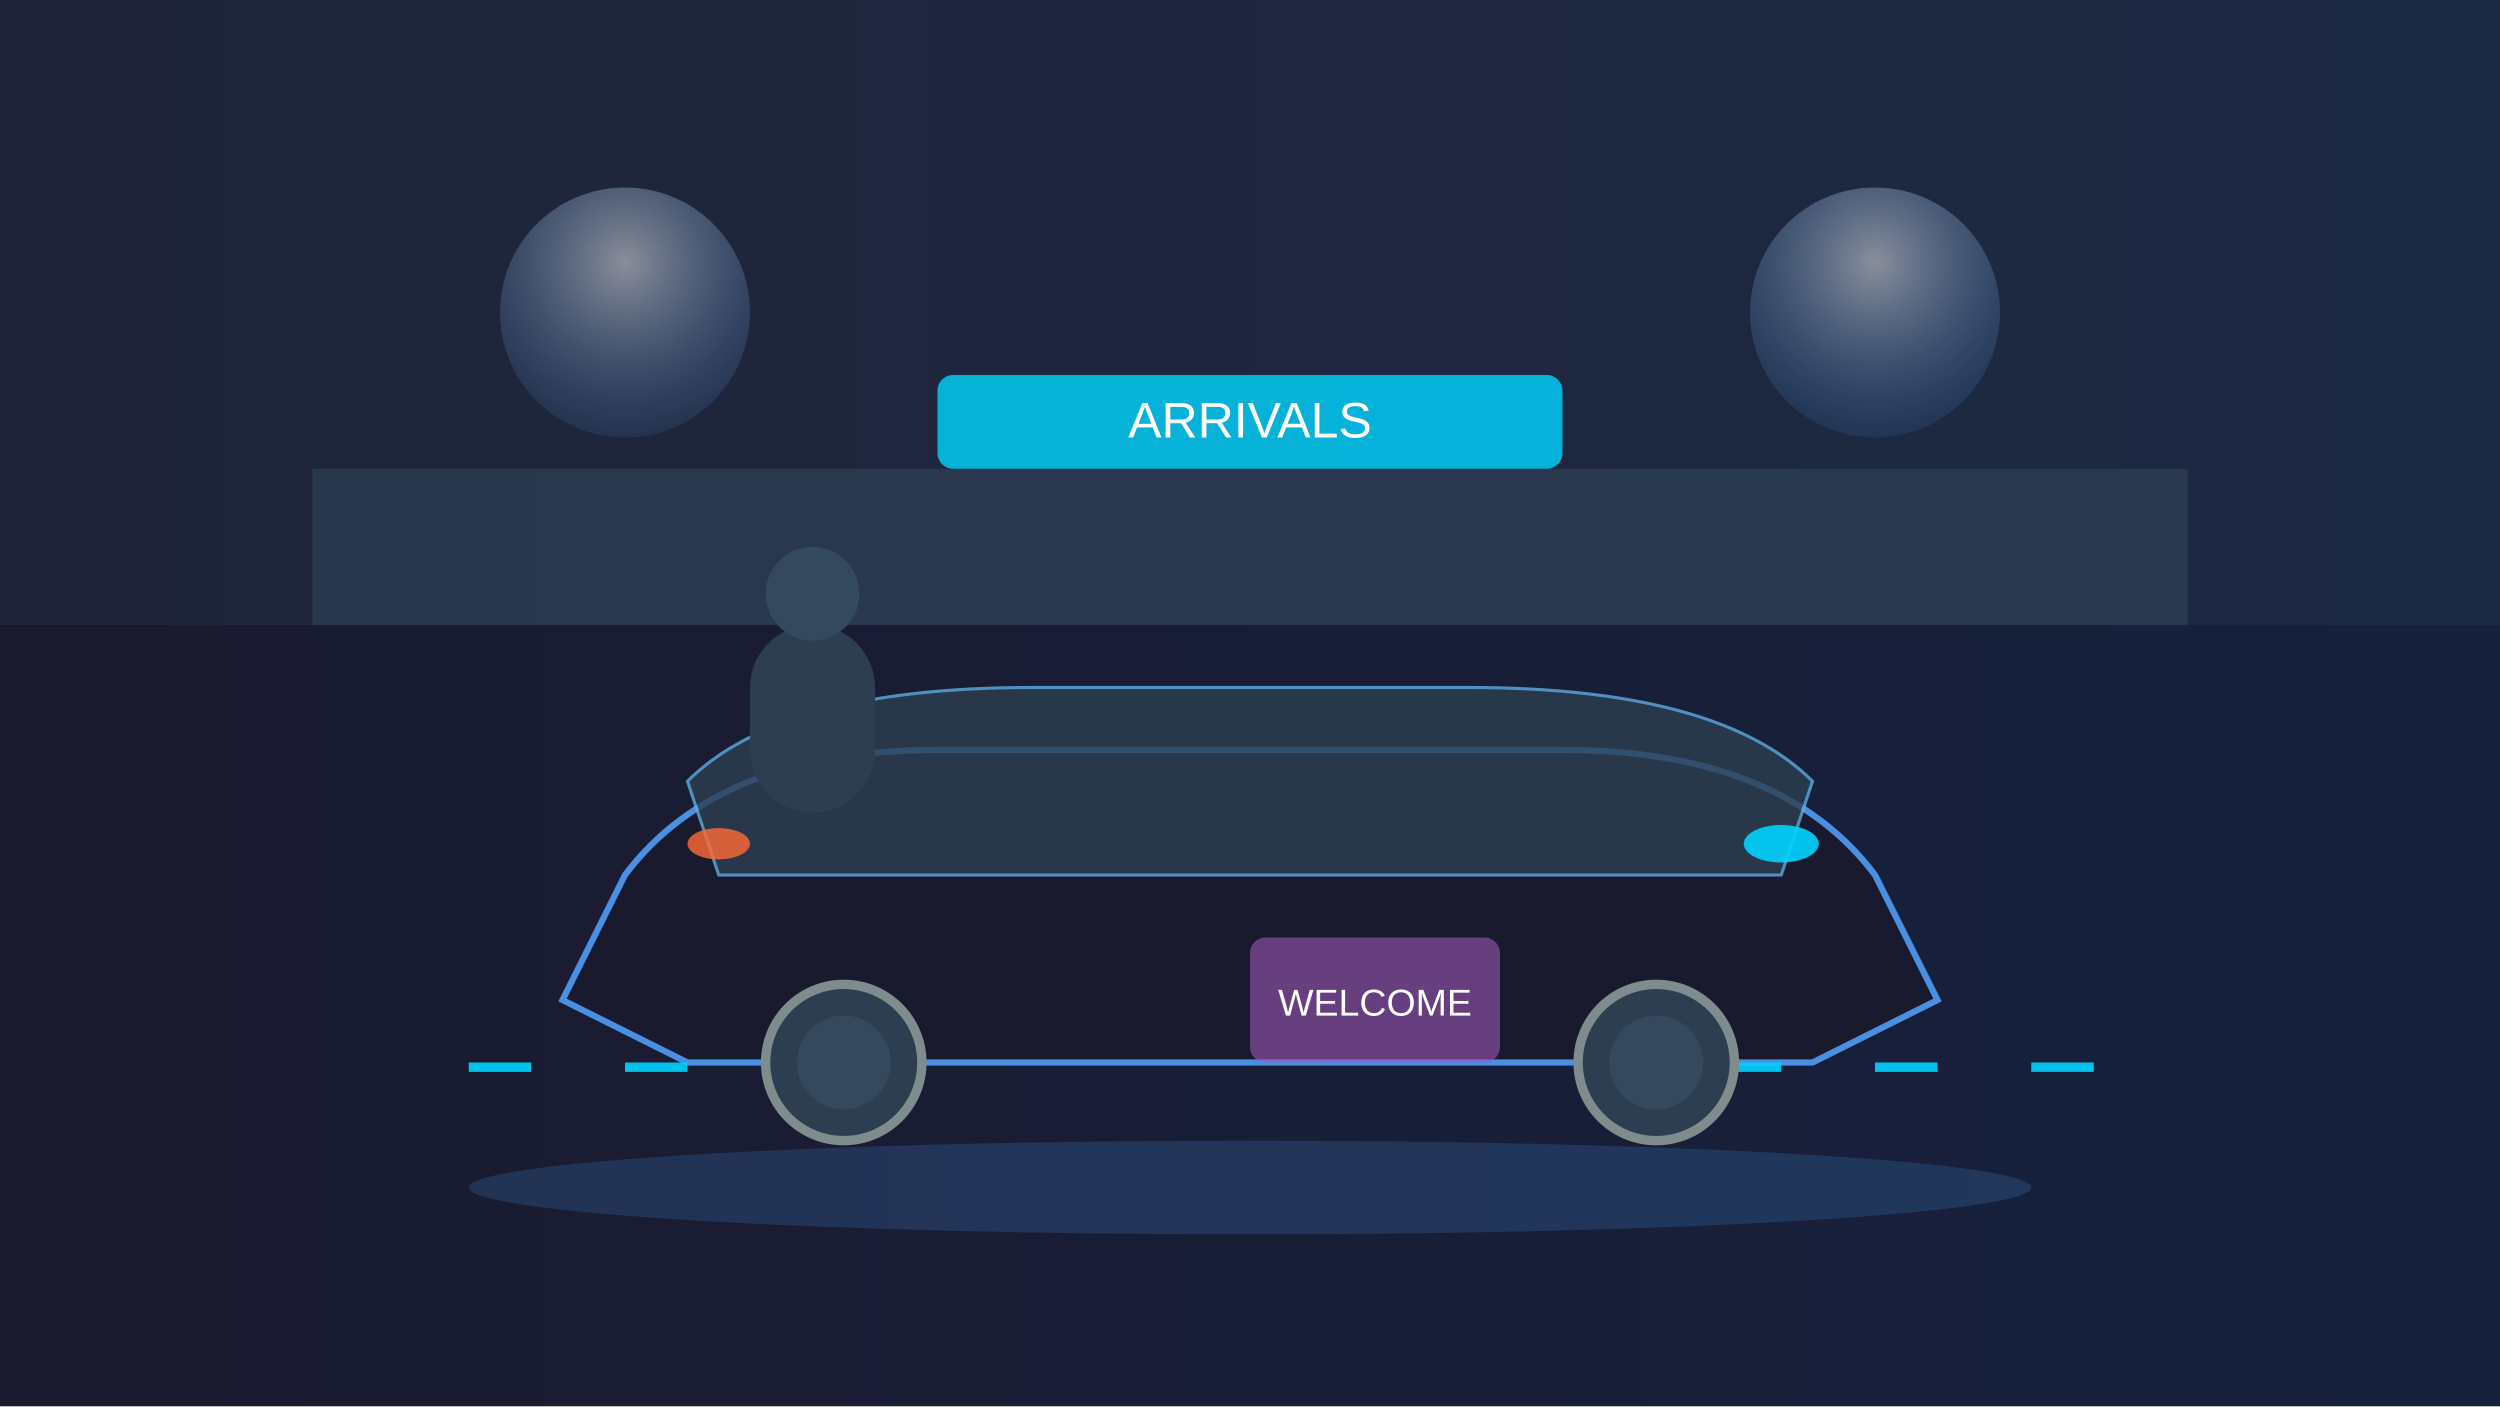
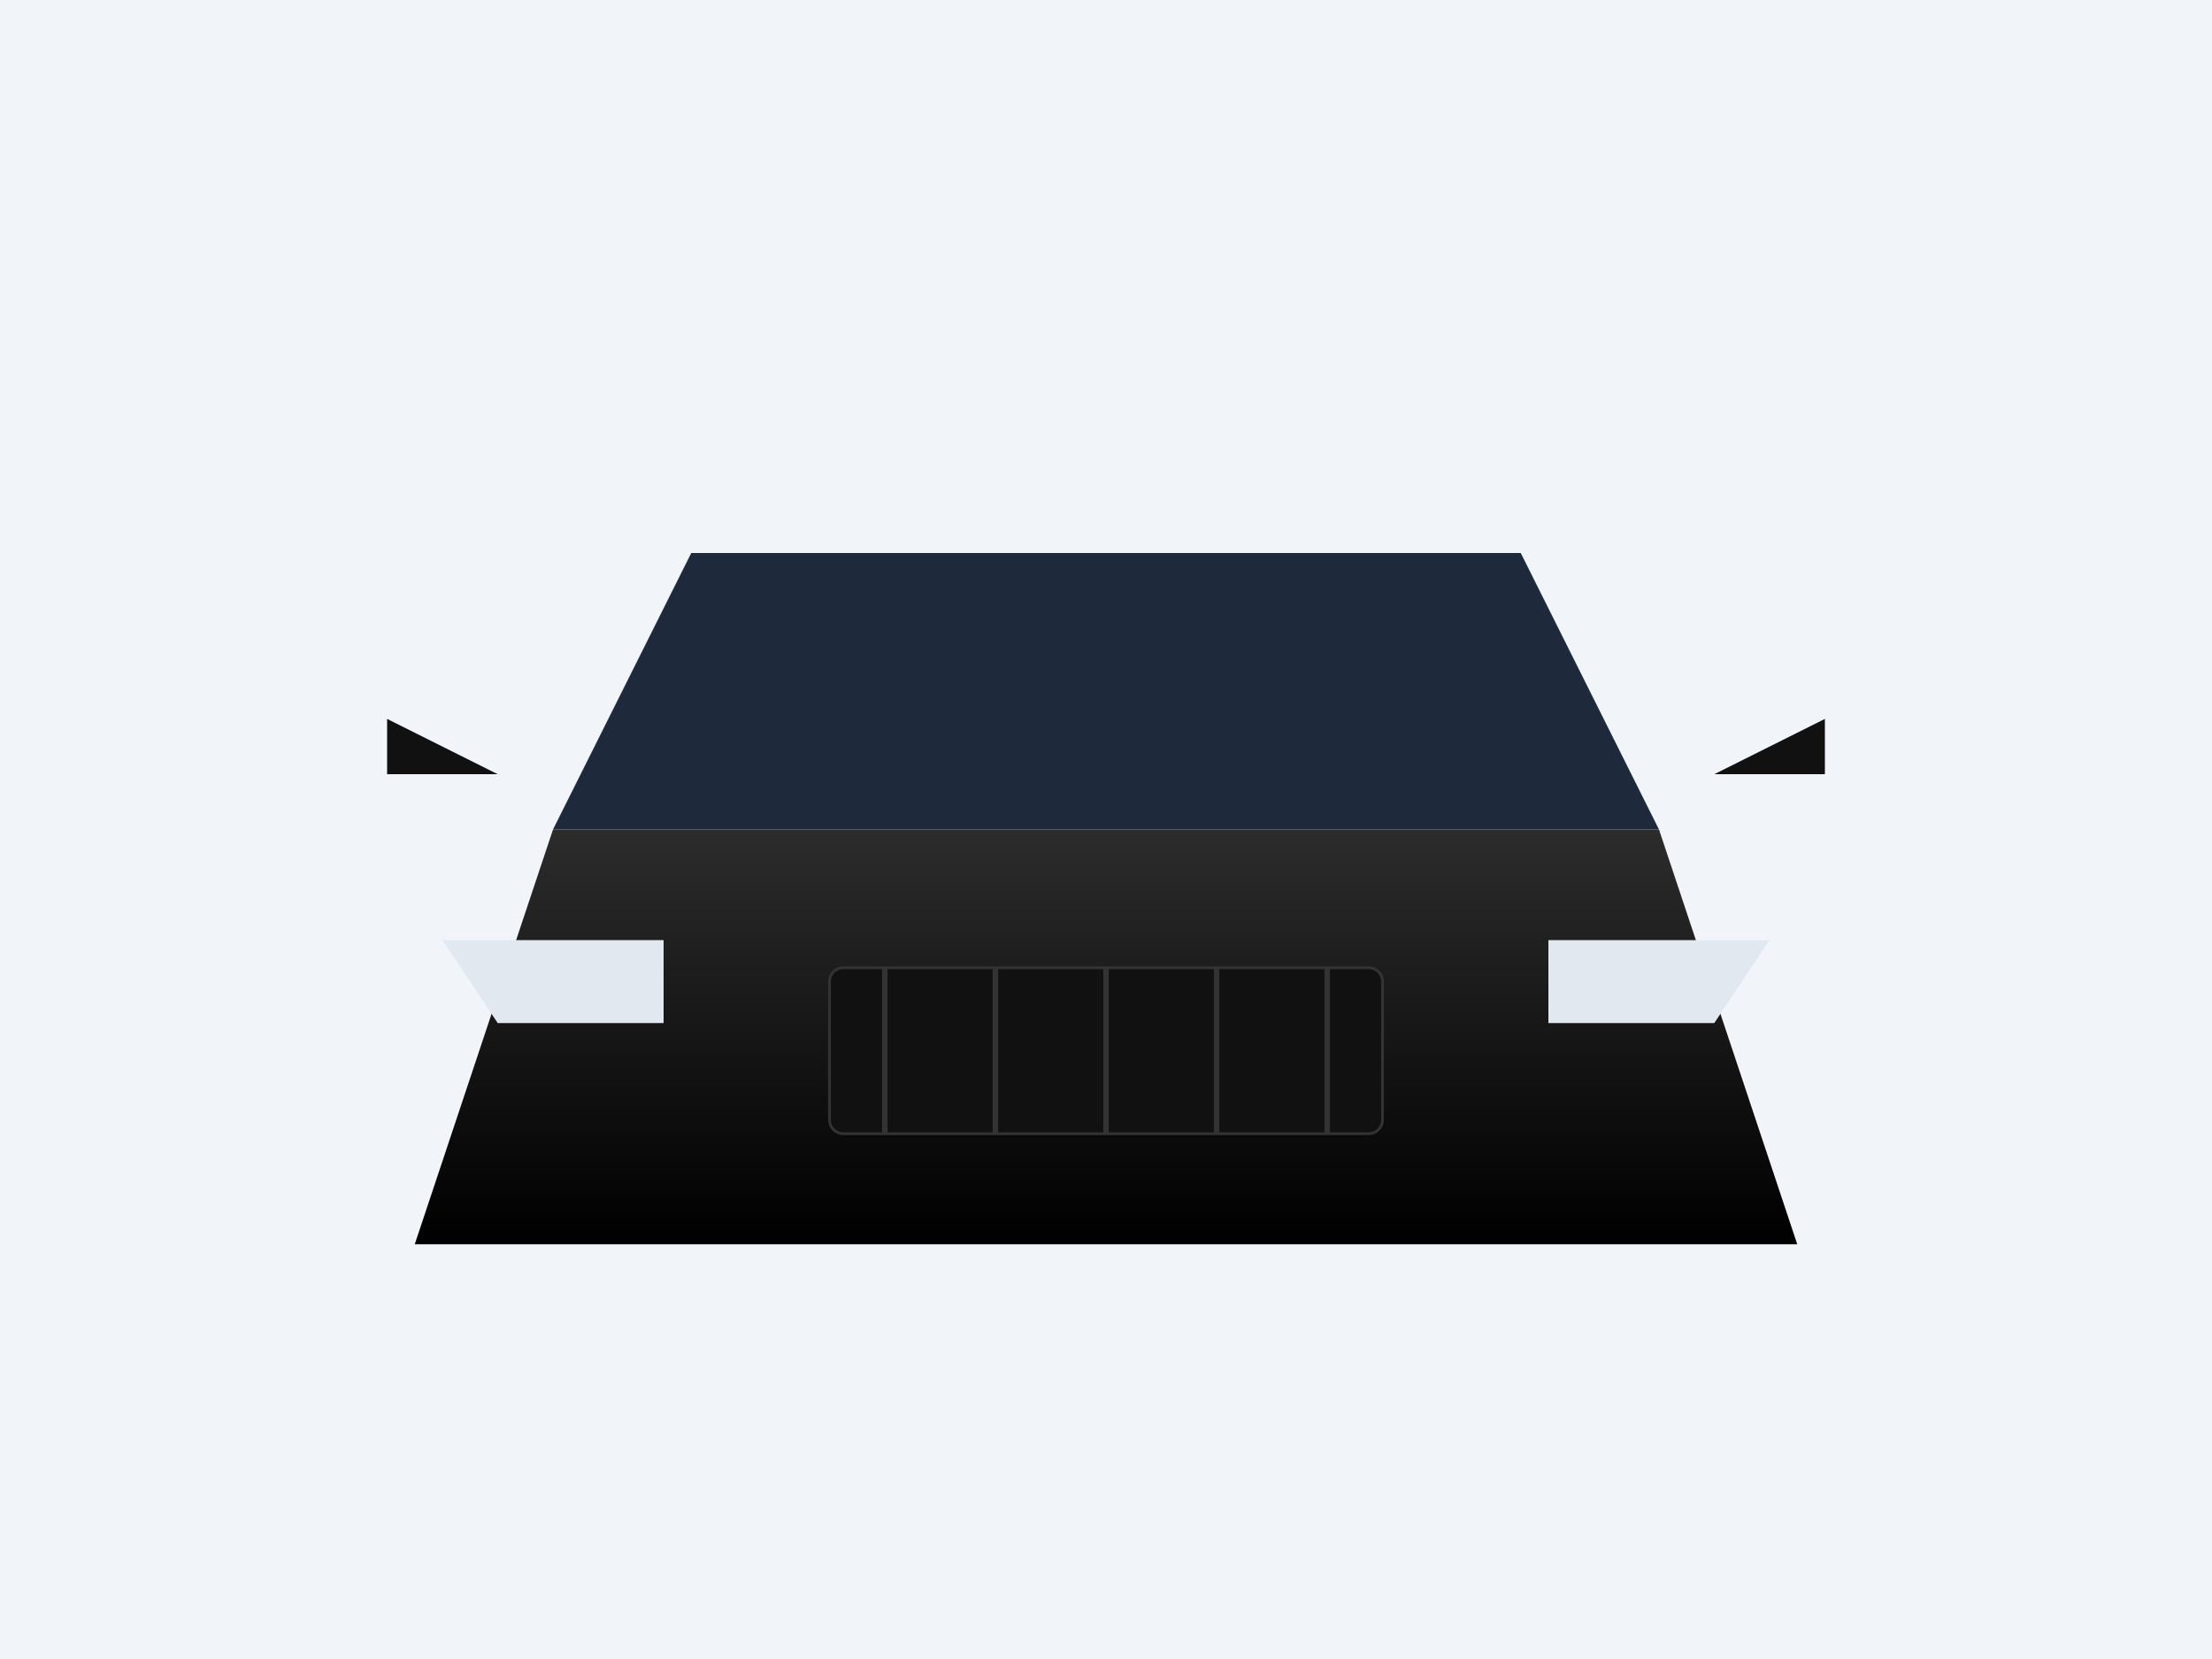
- <svg xmlns="http://www.w3.org/2000/svg" width="800" height="450" viewBox="0 0 800 450">
+ <svg xmlns="http://www.w3.org/2000/svg" viewBox="0 0 800 600" role="img" aria-label="Black Standard Sedan Front View">
  <defs>
-     <linearGradient id="airportBg" x1="0%" y1="0%" x2="100%" y2="0%">
-       <stop offset="0%" style="stop-color:#1a1a2e;stop-opacity:1" />
-       <stop offset="100%" style="stop-color:#16213e;stop-opacity:1" />
+     <linearGradient id="blackFront" x1="0%" y1="0%" x2="0%" y2="100%">
+       <stop offset="0%" style="stop-color:#2c2c2c;stop-opacity:1" />
+       <stop offset="100%" style="stop-color:#000000;stop-opacity:1" />
    </linearGradient>
-     <radialGradient id="terminalLight" cx="50%" cy="30%" r="70%">
-       <stop offset="0%" style="stop-color:#ffffff;stop-opacity:0.8" />
-       <stop offset="100%" style="stop-color:#4a90e2;stop-opacity:0.2" />
-     </radialGradient>
  </defs>
-   <rect width="800" height="450" fill="url(#airportBg)" />
-   <rect x="0" y="0" width="800" height="200" fill="#2c3e50" opacity="0.3" />
-   <rect x="100" y="150" width="600" height="50" fill="#34495e" opacity="0.5" />
-   <circle cx="200" cy="100" r="40" fill="url(#terminalLight)" opacity="0.6" />
-   <circle cx="600" cy="100" r="40" fill="url(#terminalLight)" opacity="0.6" />
-   <path d="M200 280 Q230 240 300 240 L500 240 Q570 240 600 280 L620 320 L580 340 L220 340 L180 320 Z" fill="#1a1a2e" stroke="#4a90e2" stroke-width="2" />
-   <path d="M220 250 Q250 220 330 220 L470 220 Q550 220 580 250 L570 280 L230 280 Z" fill="#2c3e50" opacity="0.8" stroke="#5dade2" stroke-width="1" />
-   <rect x="240" y="200" width="40" height="60" fill="#2c3e50" rx="20" />
-   <circle cx="260" cy="190" r="15" fill="#34495e" />
-   <rect x="300" y="120" width="200" height="30" fill="#00d4ff" opacity="0.8" rx="5" />
-   <text x="400" y="140" font-family="Arial" font-size="16" fill="#ffffff" text-anchor="middle">ARRIVALS</text>
-   <rect x="150" y="340" width="20" height="3" fill="#00d4ff" opacity="0.9" />
-   <rect x="200" y="340" width="20" height="3" fill="#00d4ff" opacity="0.9" />
-   <rect x="250" y="340" width="20" height="3" fill="#00d4ff" opacity="0.9" />
-   <rect x="550" y="340" width="20" height="3" fill="#00d4ff" opacity="0.9" />
-   <rect x="600" y="340" width="20" height="3" fill="#00d4ff" opacity="0.9" />
-   <rect x="650" y="340" width="20" height="3" fill="#00d4ff" opacity="0.9" />
-   <circle cx="270" cy="340" r="25" fill="#2c3e50" stroke="#7f8c8d" stroke-width="3" />
-   <circle cx="530" cy="340" r="25" fill="#2c3e50" stroke="#7f8c8d" stroke-width="3" />
-   <circle cx="270" cy="340" r="15" fill="#34495e" />
-   <circle cx="530" cy="340" r="15" fill="#34495e" />
-   <ellipse cx="570" cy="270" rx="12" ry="6" fill="#00d4ff" opacity="0.9" />
-   <ellipse cx="230" cy="270" rx="10" ry="5" fill="#ff6b35" opacity="0.8" />
-   <ellipse cx="400" cy="380" rx="250" ry="15" fill="#4a90e2" opacity="0.2" />
-   <rect x="400" y="300" width="80" height="40" fill="#9b59b6" opacity="0.6" rx="5" />
-   <text x="440" y="325" font-family="Arial" font-size="12" fill="#ffffff" text-anchor="middle">WELCOME</text>
+   <rect width="800" height="600" fill="#f1f5f9" />
+   <path d="M200,300 L600,300 L650,450 L150,450 Z" fill="url(#blackFront)" />
+   <path d="M250,200 L550,200 L600,300 L200,300 Z" fill="#1e293b" />
+   <rect x="300" y="350" width="200" height="60" rx="5" fill="#111" stroke="#333" />
+   <path d="M320,350 L320,410 M360,350 L360,410 M400,350 L400,410 M440,350 L440,410 M480,350 L480,410" stroke="#333" stroke-width="2" />
+   <path d="M160,340 L240,340 L240,370 L180,370 Z" fill="#e2e8f0" />
+   <path d="M560,340 L640,340 L620,370 L560,370 Z" fill="#e2e8f0" />
+   <path d="M180,280 L140,280 L140,260 Z" fill="#111" />
+   <path d="M620,280 L660,280 L660,260 Z" fill="#111" />
</svg>
